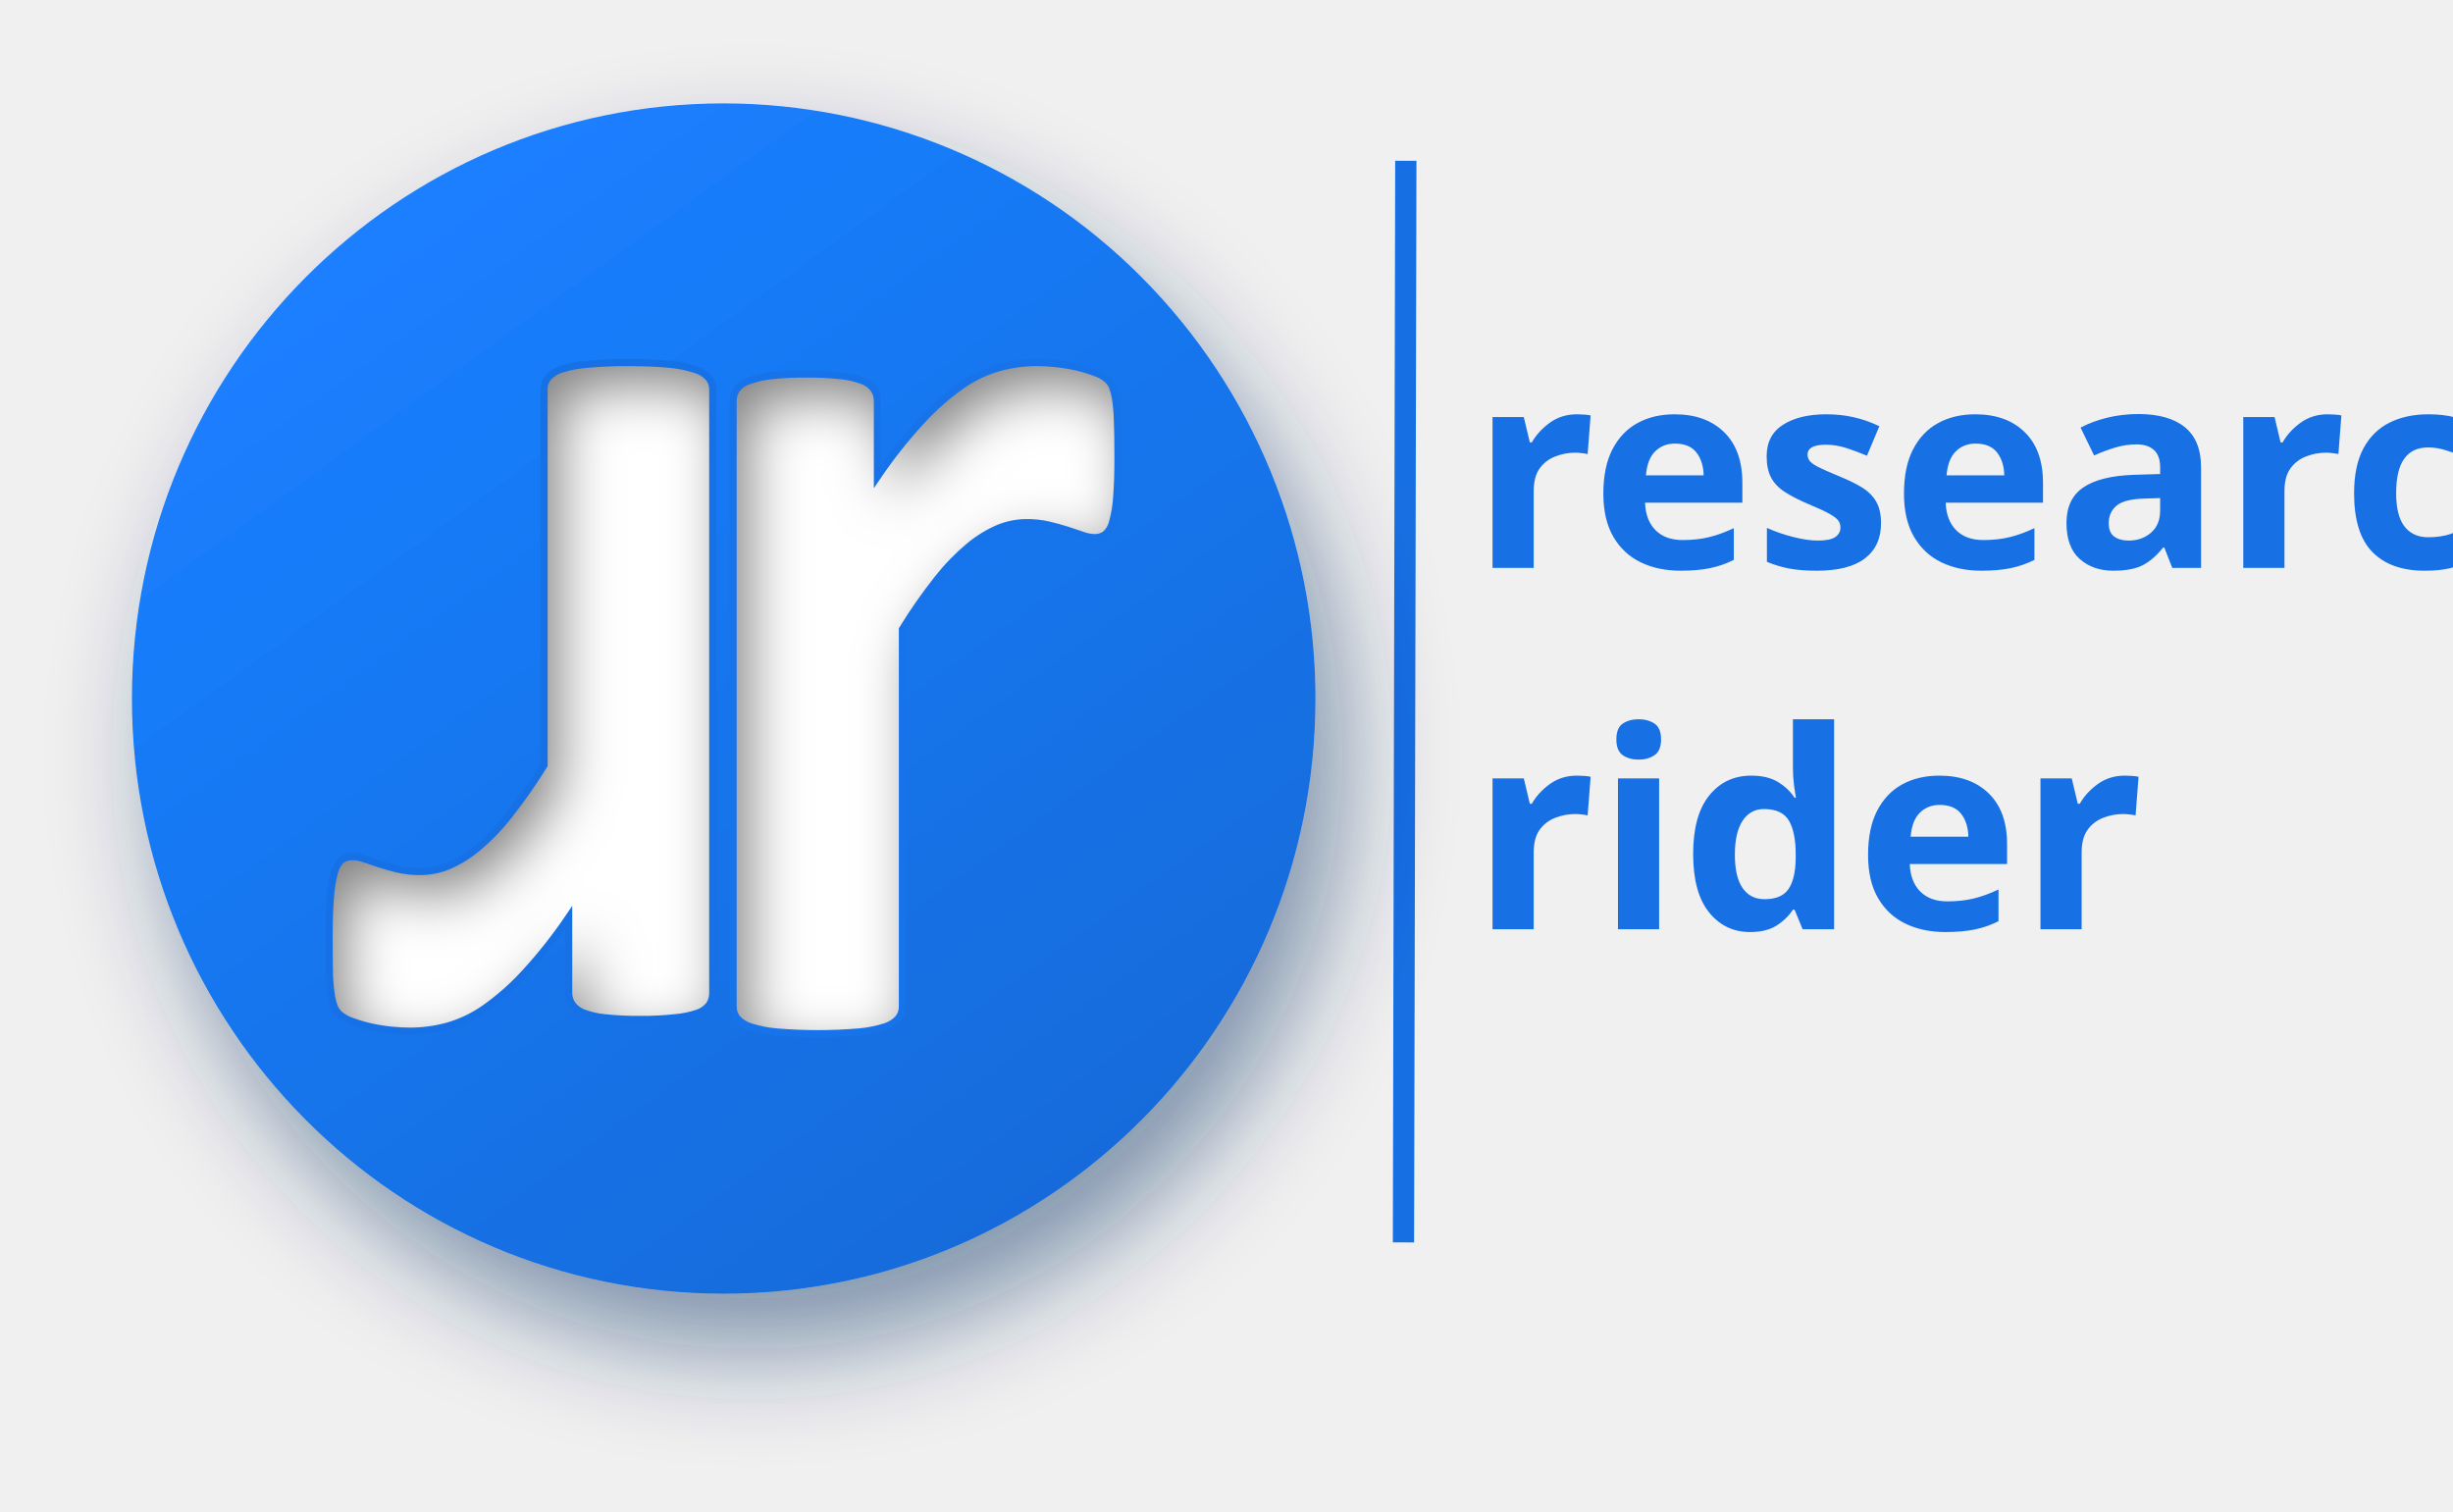
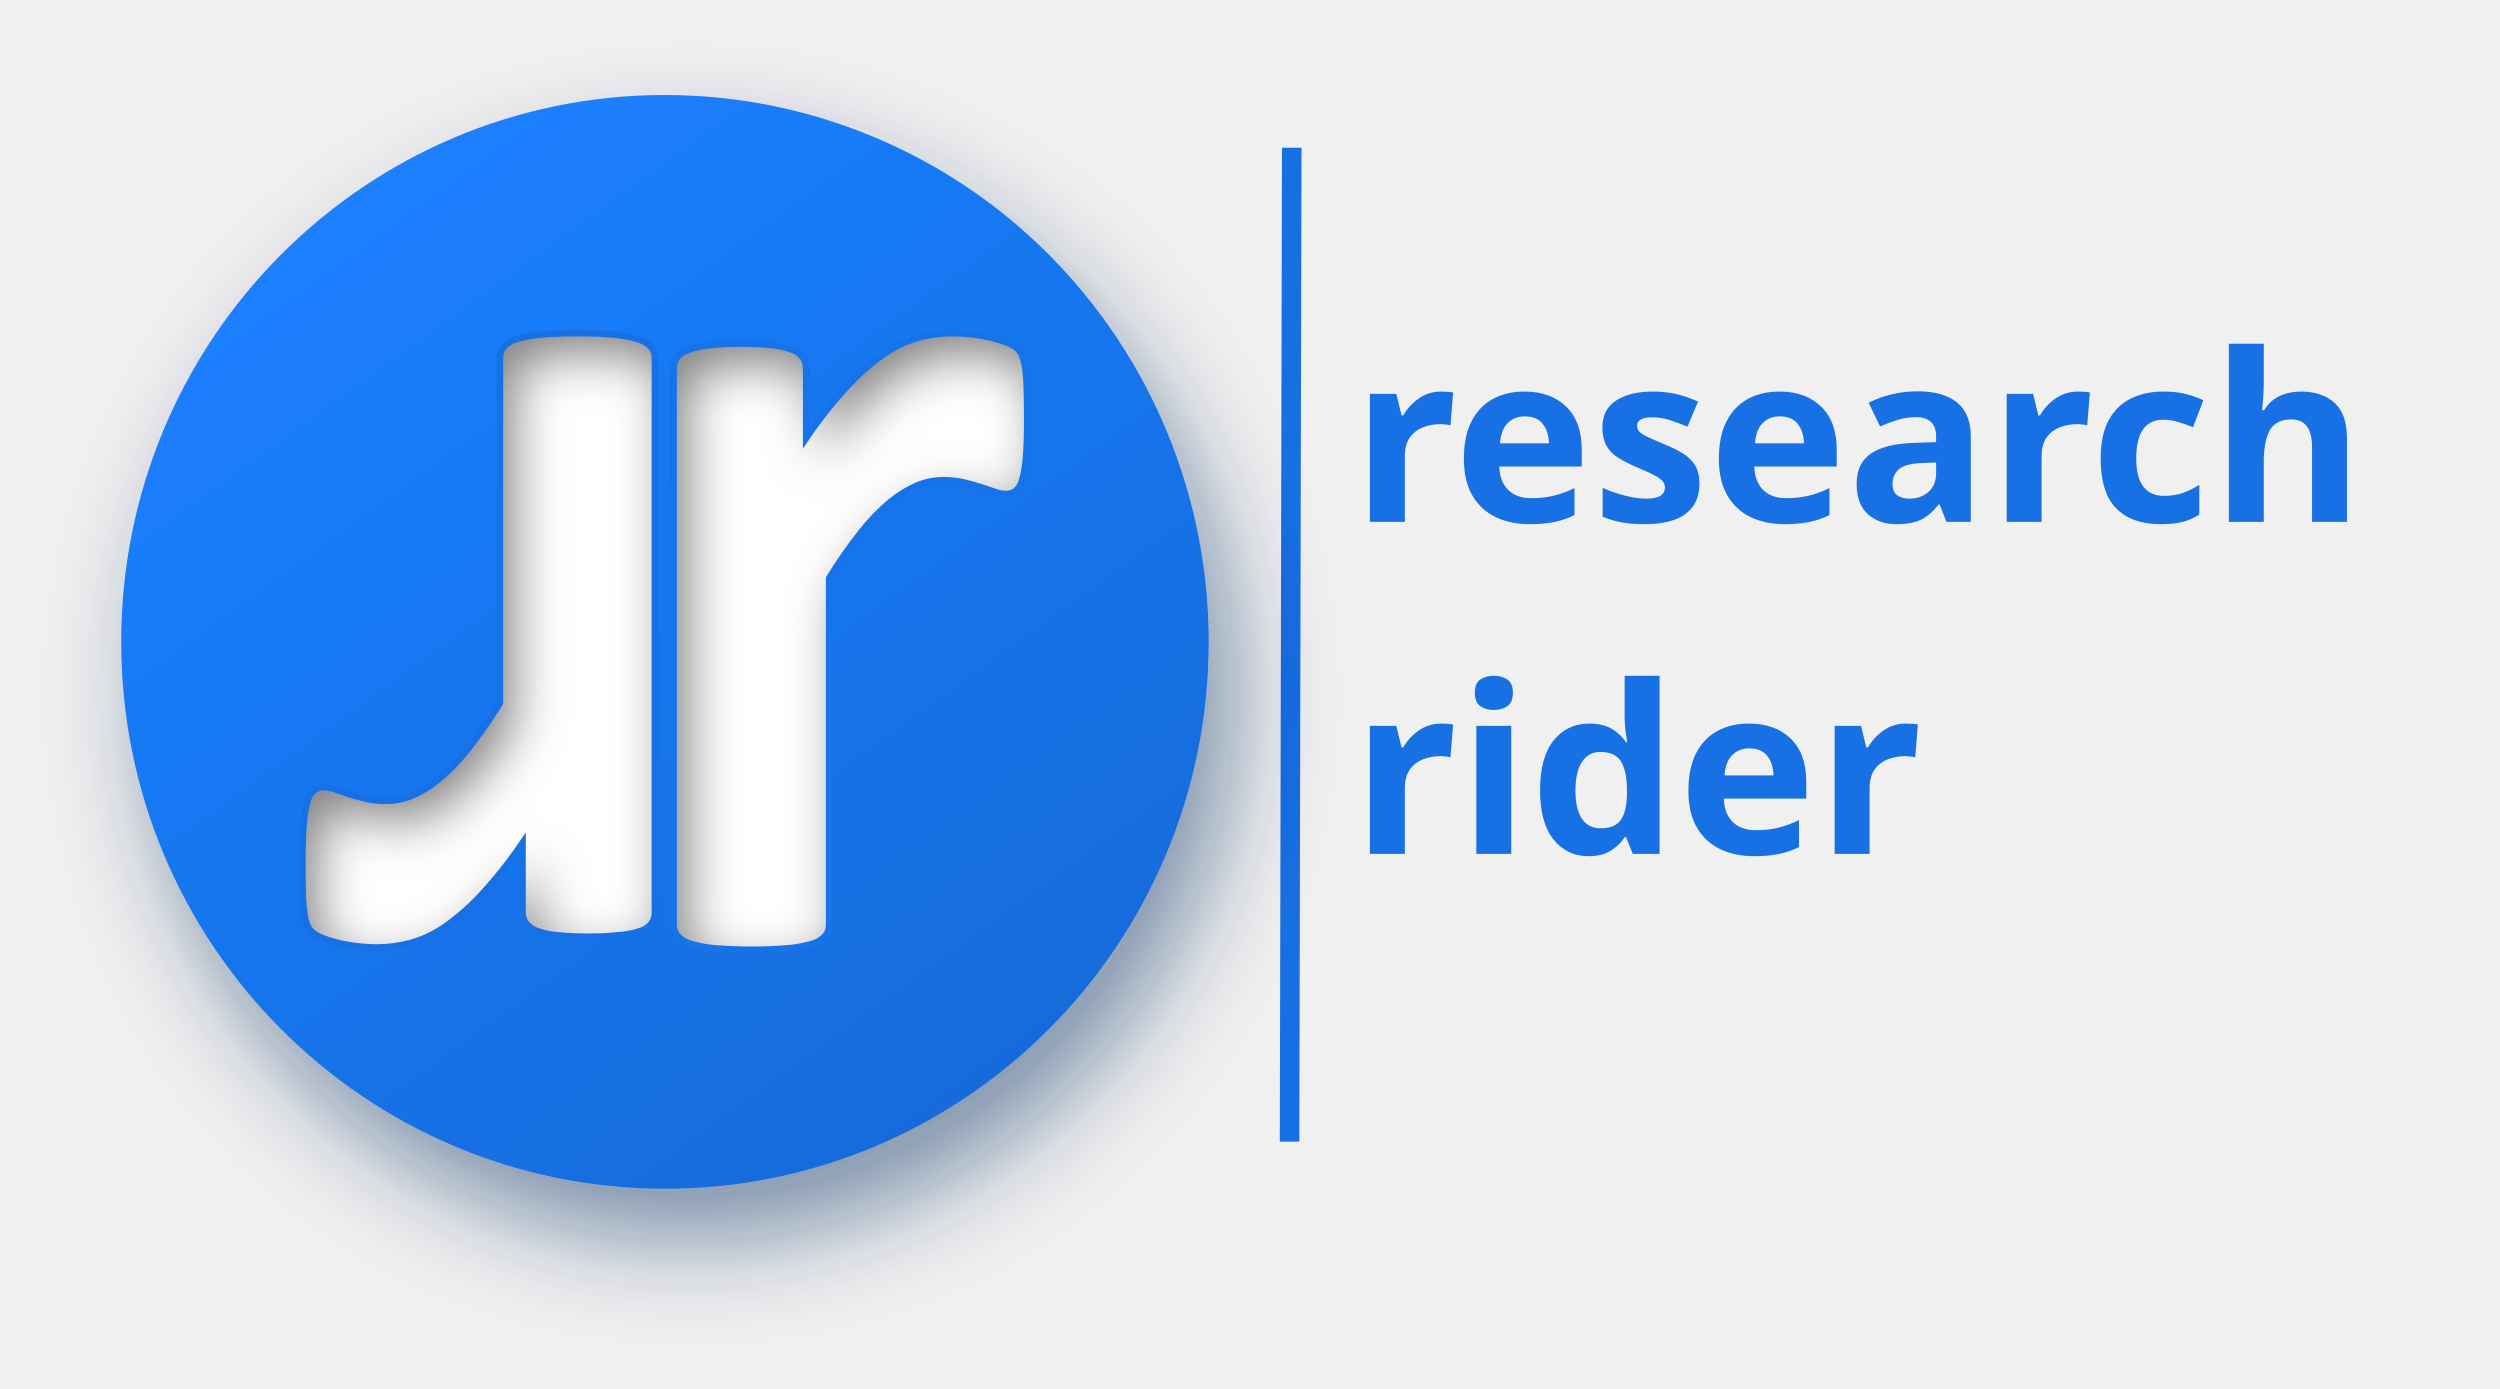
- <svg xmlns="http://www.w3.org/2000/svg" width="577.028" height="355.486" viewBox="0 0 577.028 355.486">
+ <svg xmlns="http://www.w3.org/2000/svg" width="640.028" height="355.486" viewBox="0 0 640.028 355.486">
  <defs>
    <linearGradient id="linear-gradient" x1="0.217" y1="0.115" x2="0.795" y2="0.914" gradientUnits="objectBoundingBox">
      <stop offset="0" stop-color="#1a7fff" />
      <stop offset="1" stop-color="#166bda" />
    </linearGradient>
    <filter id="Path_3" x="0" y="0" width="353.887" height="355.486" filterUnits="userSpaceOnUse">
      <feOffset dx="6.71" dy="13.42" input="SourceAlpha" />
      <feGaussianBlur stdDeviation="12.581" result="blur" />
      <feFlood flood-color="#0a3061" flood-opacity="0.471" />
      <feComposite operator="in" in2="blur" />
      <feComposite in="SourceGraphic" />
    </filter>
    <filter id="Path_5">
      <feOffset dx="3.355" dy="5.033" input="SourceAlpha" />
      <feGaussianBlur stdDeviation="6.71" result="blur-2" />
      <feFlood flood-opacity="0.502" result="color" />
      <feComposite operator="out" in="SourceGraphic" in2="blur-2" />
      <feComposite operator="in" in="color" />
      <feComposite operator="in" in2="SourceGraphic" />
    </filter>
    <filter id="Path_6">
      <feOffset dx="3.355" dy="5.033" input="SourceAlpha" />
      <feGaussianBlur stdDeviation="6.71" result="blur-3" />
      <feFlood flood-opacity="0.502" result="color-2" />
      <feComposite operator="out" in="SourceGraphic" in2="blur-3" />
      <feComposite operator="in" in="color-2" />
      <feComposite operator="in" in2="SourceGraphic" />
    </filter>
  </defs>
-   <g id="Logo_update" transform="translate(31.028 24.316)">
-     <line id="Line_1" data-name="Line 1" x1="0.556" y2="254.44" transform="translate(299.113 13.503)" fill="none" stroke="#1770e3" stroke-width="5" />
-     <g transform="matrix(1, 0, 0, 1, -31.03, -24.32)" filter="url(#Path_3)">
-       <path id="Path_3-2" data-name="Path 3" d="M286.856,148.45c-.089,77.3-62.454,139.9-139.313,139.837S8.42,225.524,8.455,148.223,70.811,8.279,147.67,8.287a138.791,138.791,0,0,1,98.467,41.057,140.419,140.419,0,0,1,40.719,99.105Z" transform="translate(22.58 16.04)" fill="url(#linear-gradient)" />
-     </g>
-     <g data-type="innerShadowGroup">
-       <path id="Path_5-2" data-name="Path 5" d="M265.307,90.536q0,5.748-.313,9.413a28.191,28.191,0,0,1-.953,5.748,5.536,5.536,0,0,1-1.657,2.874,4.07,4.07,0,0,1-2.61.8,8.472,8.472,0,0,1-2.844-.566c-1.045-.37-2.232-.765-3.55-1.186s-2.766-.83-4.346-1.205a22.889,22.889,0,0,0-5.22-.566,17.54,17.54,0,0,0-6.627,1.319,28.475,28.475,0,0,0-6.878,4.231,51.754,51.754,0,0,0-7.423,7.659,121.849,121.849,0,0,0-8.287,11.865v88.752a4.392,4.392,0,0,1-.953,2.795,7.014,7.014,0,0,1-3.237,2.009,28.245,28.245,0,0,1-6.081,1.186,115.967,115.967,0,0,1-19.288,0,28.245,28.245,0,0,1-6.081-1.186,6.945,6.945,0,0,1-3.237-2.009,4.392,4.392,0,0,1-.953-2.795V77.3a4.928,4.928,0,0,1,.8-2.8,5.781,5.781,0,0,1,2.881-2,22.577,22.577,0,0,1,5.22-1.213,68.964,68.964,0,0,1,8.13-.4,73.152,73.152,0,0,1,8.378.4,18.926,18.926,0,0,1,5.128,1.2,5.787,5.787,0,0,1,2.61,1.991,5.033,5.033,0,0,1,.8,2.8V95.019a113.046,113.046,0,0,1,10.441-13.184,58.9,58.9,0,0,1,9.318-8.214,28.841,28.841,0,0,1,8.847-4.231,33.491,33.491,0,0,1,8.848-1.205q2.062,0,4.424.237a40.78,40.78,0,0,1,4.9.8,29.992,29.992,0,0,1,4.411,1.319,8.418,8.418,0,0,1,2.766,1.516,4.73,4.73,0,0,1,1.306,1.753,13.879,13.879,0,0,1,.717,2.637,39.939,39.939,0,0,1,.469,5.036Q265.307,84.789,265.307,90.536Z" transform="translate(-33.348 -7.219)" fill="#fff" />
-       <g transform="matrix(1, 0, 0, 1, -31.03, -24.32)" filter="url(#Path_5)">
-         <path id="Path_5-3" data-name="Path 5" d="M265.307,90.536q0,5.748-.313,9.413a28.191,28.191,0,0,1-.953,5.748,5.536,5.536,0,0,1-1.657,2.874,4.07,4.07,0,0,1-2.61.8,8.472,8.472,0,0,1-2.844-.566c-1.045-.37-2.232-.765-3.55-1.186s-2.766-.83-4.346-1.205a22.889,22.889,0,0,0-5.22-.566,17.54,17.54,0,0,0-6.627,1.319,28.475,28.475,0,0,0-6.878,4.231,51.754,51.754,0,0,0-7.423,7.659,121.849,121.849,0,0,0-8.287,11.865v88.752a4.392,4.392,0,0,1-.953,2.795,7.014,7.014,0,0,1-3.237,2.009,28.245,28.245,0,0,1-6.081,1.186,115.967,115.967,0,0,1-19.288,0,28.245,28.245,0,0,1-6.081-1.186,6.945,6.945,0,0,1-3.237-2.009,4.392,4.392,0,0,1-.953-2.795V77.3a4.928,4.928,0,0,1,.8-2.8,5.781,5.781,0,0,1,2.881-2,22.577,22.577,0,0,1,5.22-1.213,68.964,68.964,0,0,1,8.13-.4,73.152,73.152,0,0,1,8.378.4,18.926,18.926,0,0,1,5.128,1.2,5.787,5.787,0,0,1,2.61,1.991,5.033,5.033,0,0,1,.8,2.8V95.019a113.046,113.046,0,0,1,10.441-13.184,58.9,58.9,0,0,1,9.318-8.214,28.841,28.841,0,0,1,8.847-4.231,33.491,33.491,0,0,1,8.848-1.205q2.062,0,4.424.237a40.78,40.78,0,0,1,4.9.8,29.992,29.992,0,0,1,4.411,1.319,8.418,8.418,0,0,1,2.766,1.516,4.73,4.73,0,0,1,1.306,1.753,13.879,13.879,0,0,1,.717,2.637,39.939,39.939,0,0,1,.469,5.036Q265.307,84.789,265.307,90.536Z" transform="translate(-2.32 17.1)" fill="#fff" />
+   <g id="Group_23" data-name="Group 23" transform="translate(-5575.967 1684.323)">
+     <g id="Group_22" data-name="Group 22">
+       <g id="Logo_update" transform="translate(5606.995 -1660.007)">
+         <line id="Line_1" data-name="Line 1" x1="0.556" y2="254.44" transform="translate(299.113 13.503)" fill="none" stroke="#1770e3" stroke-width="5" />
+         <g transform="matrix(1, 0, 0, 1, -31.03, -24.32)" filter="url(#Path_3)">
+           <path id="Path_3-2" data-name="Path 3" d="M286.856,148.45c-.089,77.3-62.454,139.9-139.313,139.837S8.42,225.524,8.455,148.223,70.811,8.279,147.67,8.287a138.791,138.791,0,0,1,98.467,41.057,140.419,140.419,0,0,1,40.719,99.105Z" transform="translate(22.58 16.04)" fill="url(#linear-gradient)" />
+         </g>
+         <g data-type="innerShadowGroup">
+           <path id="Path_5-2" data-name="Path 5" d="M265.307,90.536q0,5.748-.313,9.413a28.191,28.191,0,0,1-.953,5.748,5.536,5.536,0,0,1-1.657,2.874,4.07,4.07,0,0,1-2.61.8,8.472,8.472,0,0,1-2.844-.566c-1.045-.37-2.232-.765-3.55-1.186s-2.766-.83-4.346-1.205a22.889,22.889,0,0,0-5.22-.566,17.54,17.54,0,0,0-6.627,1.319,28.475,28.475,0,0,0-6.878,4.231,51.754,51.754,0,0,0-7.423,7.659,121.849,121.849,0,0,0-8.287,11.865v88.752a4.392,4.392,0,0,1-.953,2.795,7.014,7.014,0,0,1-3.237,2.009,28.245,28.245,0,0,1-6.081,1.186,115.967,115.967,0,0,1-19.288,0,28.245,28.245,0,0,1-6.081-1.186,6.945,6.945,0,0,1-3.237-2.009,4.392,4.392,0,0,1-.953-2.795V77.3a4.928,4.928,0,0,1,.8-2.8,5.781,5.781,0,0,1,2.881-2,22.577,22.577,0,0,1,5.22-1.213,68.964,68.964,0,0,1,8.13-.4,73.152,73.152,0,0,1,8.378.4,18.926,18.926,0,0,1,5.128,1.2,5.787,5.787,0,0,1,2.61,1.991,5.033,5.033,0,0,1,.8,2.8V95.019a113.046,113.046,0,0,1,10.441-13.184,58.9,58.9,0,0,1,9.318-8.214,28.841,28.841,0,0,1,8.847-4.231,33.491,33.491,0,0,1,8.848-1.205q2.062,0,4.424.237a40.78,40.78,0,0,1,4.9.8,29.992,29.992,0,0,1,4.411,1.319,8.418,8.418,0,0,1,2.766,1.516,4.73,4.73,0,0,1,1.306,1.753,13.879,13.879,0,0,1,.717,2.637,39.939,39.939,0,0,1,.469,5.036Q265.307,84.789,265.307,90.536Z" transform="translate(-33.348 -7.219)" fill="#fff" />
+           <g transform="matrix(1, 0, 0, 1, -31.03, -24.32)" filter="url(#Path_5)">
+             <path id="Path_5-3" data-name="Path 5" d="M265.307,90.536q0,5.748-.313,9.413a28.191,28.191,0,0,1-.953,5.748,5.536,5.536,0,0,1-1.657,2.874,4.07,4.07,0,0,1-2.61.8,8.472,8.472,0,0,1-2.844-.566c-1.045-.37-2.232-.765-3.55-1.186s-2.766-.83-4.346-1.205a22.889,22.889,0,0,0-5.22-.566,17.54,17.54,0,0,0-6.627,1.319,28.475,28.475,0,0,0-6.878,4.231,51.754,51.754,0,0,0-7.423,7.659,121.849,121.849,0,0,0-8.287,11.865v88.752a4.392,4.392,0,0,1-.953,2.795,7.014,7.014,0,0,1-3.237,2.009,28.245,28.245,0,0,1-6.081,1.186,115.967,115.967,0,0,1-19.288,0,28.245,28.245,0,0,1-6.081-1.186,6.945,6.945,0,0,1-3.237-2.009,4.392,4.392,0,0,1-.953-2.795V77.3a4.928,4.928,0,0,1,.8-2.8,5.781,5.781,0,0,1,2.881-2,22.577,22.577,0,0,1,5.22-1.213,68.964,68.964,0,0,1,8.13-.4,73.152,73.152,0,0,1,8.378.4,18.926,18.926,0,0,1,5.128,1.2,5.787,5.787,0,0,1,2.61,1.991,5.033,5.033,0,0,1,.8,2.8V95.019a113.046,113.046,0,0,1,10.441-13.184,58.9,58.9,0,0,1,9.318-8.214,28.841,28.841,0,0,1,8.847-4.231,33.491,33.491,0,0,1,8.848-1.205q2.062,0,4.424.237a40.78,40.78,0,0,1,4.9.8,29.992,29.992,0,0,1,4.411,1.319,8.418,8.418,0,0,1,2.766,1.516,4.73,4.73,0,0,1,1.306,1.753,13.879,13.879,0,0,1,.717,2.637,39.939,39.939,0,0,1,.469,5.036Q265.307,84.789,265.307,90.536Z" transform="translate(-2.32 17.1)" fill="#fff" />
+           </g>
+           <path id="Path_5-4" data-name="Path 5" d="M265.307,90.536q0,5.748-.313,9.413a28.191,28.191,0,0,1-.953,5.748,5.536,5.536,0,0,1-1.657,2.874,4.07,4.07,0,0,1-2.61.8,8.472,8.472,0,0,1-2.844-.566c-1.045-.37-2.232-.765-3.55-1.186s-2.766-.83-4.346-1.205a22.889,22.889,0,0,0-5.22-.566,17.54,17.54,0,0,0-6.627,1.319,28.475,28.475,0,0,0-6.878,4.231,51.754,51.754,0,0,0-7.423,7.659,121.849,121.849,0,0,0-8.287,11.865v88.752a4.392,4.392,0,0,1-.953,2.795,7.014,7.014,0,0,1-3.237,2.009,28.245,28.245,0,0,1-6.081,1.186,115.967,115.967,0,0,1-19.288,0,28.245,28.245,0,0,1-6.081-1.186,6.945,6.945,0,0,1-3.237-2.009,4.392,4.392,0,0,1-.953-2.795V77.3a4.928,4.928,0,0,1,.8-2.8,5.781,5.781,0,0,1,2.881-2,22.577,22.577,0,0,1,5.22-1.213,68.964,68.964,0,0,1,8.13-.4,73.152,73.152,0,0,1,8.378.4,18.926,18.926,0,0,1,5.128,1.2,5.787,5.787,0,0,1,2.61,1.991,5.033,5.033,0,0,1,.8,2.8V95.019a113.046,113.046,0,0,1,10.441-13.184,58.9,58.9,0,0,1,9.318-8.214,28.841,28.841,0,0,1,8.847-4.231,33.491,33.491,0,0,1,8.848-1.205q2.062,0,4.424.237a40.78,40.78,0,0,1,4.9.8,29.992,29.992,0,0,1,4.411,1.319,8.418,8.418,0,0,1,2.766,1.516,4.73,4.73,0,0,1,1.306,1.753,13.879,13.879,0,0,1,.717,2.637,39.939,39.939,0,0,1,.469,5.036Q265.307,84.789,265.307,90.536Z" transform="translate(-33.348 -7.219)" fill="none" stroke="#1773e9" stroke-width="1.678" />
+         </g>
+         <g data-type="innerShadowGroup">
+           <path id="Path_6-2" data-name="Path 6" d="M46.1,203.267q0-5.715.325-9.382a29.351,29.351,0,0,1,.936-5.729,5.771,5.771,0,0,1,1.652-2.864,4.17,4.17,0,0,1,2.6-.789,8.669,8.669,0,0,1,2.835.552c1.054.368,2.237.775,3.551,1.2s2.757.814,4.318,1.2a23,23,0,0,0,5.2.552,17.285,17.285,0,0,0,6.619-1.314,27.664,27.664,0,0,0,6.841-4.218A50.314,50.314,0,0,0,88.39,174.8a123.623,123.623,0,0,0,8.272-11.825v-88.4a4.325,4.325,0,0,1,.949-2.785,6.908,6.908,0,0,1,3.225-1.985,27.061,27.061,0,0,1,6.048-1.13,95.922,95.922,0,0,1,9.6-.394q5.81,0,9.624.394a27.066,27.066,0,0,1,6.06,1.2,6.907,6.907,0,0,1,3.225,1.985,4.325,4.325,0,0,1,.949,2.785v141.9a4.952,4.952,0,0,1-.781,2.785,5.831,5.831,0,0,1-2.835,2,22.555,22.555,0,0,1-5.319,1.071,68.446,68.446,0,0,1-8.116.4,72.121,72.121,0,0,1-8.337-.4,18.924,18.924,0,0,1-5.124-1.182,5.924,5.924,0,0,1-2.6-2,4.952,4.952,0,0,1-.781-2.785V198.813a113.174,113.174,0,0,1-10.4,13.146,58.992,58.992,0,0,1-9.3,8.2,29.222,29.222,0,0,1-8.818,4.218,33.767,33.767,0,0,1-8.818,1.182c-1.3,0-2.835-.079-4.4-.237a42.41,42.41,0,0,1-4.89-.789,34.338,34.338,0,0,1-4.409-1.314,8.79,8.79,0,0,1-2.757-1.511,5.25,5.25,0,0,1-1.3-1.741,14.118,14.118,0,0,1-.7-2.627,41.862,41.862,0,0,1-.481-5Q46.1,209,46.1,203.267Z" transform="translate(0.293 -7.304)" fill="#fff" />
+           <g transform="matrix(1, 0, 0, 1, -31.03, -24.32)" filter="url(#Path_6)">
+             <path id="Path_6-3" data-name="Path 6" d="M46.1,203.267q0-5.715.325-9.382a29.351,29.351,0,0,1,.936-5.729,5.771,5.771,0,0,1,1.652-2.864,4.17,4.17,0,0,1,2.6-.789,8.669,8.669,0,0,1,2.835.552c1.054.368,2.237.775,3.551,1.2s2.757.814,4.318,1.2a23,23,0,0,0,5.2.552,17.285,17.285,0,0,0,6.619-1.314,27.664,27.664,0,0,0,6.841-4.218A50.314,50.314,0,0,0,88.39,174.8a123.623,123.623,0,0,0,8.272-11.825v-88.4a4.325,4.325,0,0,1,.949-2.785,6.908,6.908,0,0,1,3.225-1.985,27.061,27.061,0,0,1,6.048-1.13,95.922,95.922,0,0,1,9.6-.394q5.81,0,9.624.394a27.066,27.066,0,0,1,6.06,1.2,6.907,6.907,0,0,1,3.225,1.985,4.325,4.325,0,0,1,.949,2.785v141.9a4.952,4.952,0,0,1-.781,2.785,5.831,5.831,0,0,1-2.835,2,22.555,22.555,0,0,1-5.319,1.071,68.446,68.446,0,0,1-8.116.4,72.121,72.121,0,0,1-8.337-.4,18.924,18.924,0,0,1-5.124-1.182,5.924,5.924,0,0,1-2.6-2,4.952,4.952,0,0,1-.781-2.785V198.813a113.174,113.174,0,0,1-10.4,13.146,58.992,58.992,0,0,1-9.3,8.2,29.222,29.222,0,0,1-8.818,4.218,33.767,33.767,0,0,1-8.818,1.182c-1.3,0-2.835-.079-4.4-.237a42.41,42.41,0,0,1-4.89-.789,34.338,34.338,0,0,1-4.409-1.314,8.79,8.79,0,0,1-2.757-1.511,5.25,5.25,0,0,1-1.3-1.741,14.118,14.118,0,0,1-.7-2.627,41.862,41.862,0,0,1-.481-5Q46.1,209,46.1,203.267Z" transform="translate(31.32 17.01)" fill="#fff" />
+           </g>
+           <path id="Path_6-4" data-name="Path 6" d="M46.1,203.267q0-5.715.325-9.382a29.351,29.351,0,0,1,.936-5.729,5.771,5.771,0,0,1,1.652-2.864,4.17,4.17,0,0,1,2.6-.789,8.669,8.669,0,0,1,2.835.552c1.054.368,2.237.775,3.551,1.2s2.757.814,4.318,1.2a23,23,0,0,0,5.2.552,17.285,17.285,0,0,0,6.619-1.314,27.664,27.664,0,0,0,6.841-4.218A50.314,50.314,0,0,0,88.39,174.8a123.623,123.623,0,0,0,8.272-11.825v-88.4a4.325,4.325,0,0,1,.949-2.785,6.908,6.908,0,0,1,3.225-1.985,27.061,27.061,0,0,1,6.048-1.13,95.922,95.922,0,0,1,9.6-.394q5.81,0,9.624.394a27.066,27.066,0,0,1,6.06,1.2,6.907,6.907,0,0,1,3.225,1.985,4.325,4.325,0,0,1,.949,2.785v141.9a4.952,4.952,0,0,1-.781,2.785,5.831,5.831,0,0,1-2.835,2,22.555,22.555,0,0,1-5.319,1.071,68.446,68.446,0,0,1-8.116.4,72.121,72.121,0,0,1-8.337-.4,18.924,18.924,0,0,1-5.124-1.182,5.924,5.924,0,0,1-2.6-2,4.952,4.952,0,0,1-.781-2.785V198.813a113.174,113.174,0,0,1-10.4,13.146,58.992,58.992,0,0,1-9.3,8.2,29.222,29.222,0,0,1-8.818,4.218,33.767,33.767,0,0,1-8.818,1.182c-1.3,0-2.835-.079-4.4-.237a42.41,42.41,0,0,1-4.89-.789,34.338,34.338,0,0,1-4.409-1.314,8.79,8.79,0,0,1-2.757-1.511,5.25,5.25,0,0,1-1.3-1.741,14.118,14.118,0,0,1-.7-2.627,41.862,41.862,0,0,1-.481-5Q46.1,209,46.1,203.267Z" transform="translate(0.293 -7.304)" fill="none" stroke="#1771e6" stroke-width="1.678" />
+         </g>
+         <g id="Group_21" data-name="Group 21" transform="translate(315 25.284)">
+           <text id="research" transform="translate(0 84)" fill="#1771e5" font-size="60" font-family="Calibri-Bold, Calibri" font-weight="700">
+             <tspan x="0" y="0" xml:space="preserve">research      </tspan>
+             <tspan x="0" y="85">rider </tspan>
+           </text>
+         </g>
      </g>
-       <path id="Path_5-4" data-name="Path 5" d="M265.307,90.536q0,5.748-.313,9.413a28.191,28.191,0,0,1-.953,5.748,5.536,5.536,0,0,1-1.657,2.874,4.07,4.07,0,0,1-2.61.8,8.472,8.472,0,0,1-2.844-.566c-1.045-.37-2.232-.765-3.55-1.186s-2.766-.83-4.346-1.205a22.889,22.889,0,0,0-5.22-.566,17.54,17.54,0,0,0-6.627,1.319,28.475,28.475,0,0,0-6.878,4.231,51.754,51.754,0,0,0-7.423,7.659,121.849,121.849,0,0,0-8.287,11.865v88.752a4.392,4.392,0,0,1-.953,2.795,7.014,7.014,0,0,1-3.237,2.009,28.245,28.245,0,0,1-6.081,1.186,115.967,115.967,0,0,1-19.288,0,28.245,28.245,0,0,1-6.081-1.186,6.945,6.945,0,0,1-3.237-2.009,4.392,4.392,0,0,1-.953-2.795V77.3a4.928,4.928,0,0,1,.8-2.8,5.781,5.781,0,0,1,2.881-2,22.577,22.577,0,0,1,5.22-1.213,68.964,68.964,0,0,1,8.13-.4,73.152,73.152,0,0,1,8.378.4,18.926,18.926,0,0,1,5.128,1.2,5.787,5.787,0,0,1,2.61,1.991,5.033,5.033,0,0,1,.8,2.8V95.019a113.046,113.046,0,0,1,10.441-13.184,58.9,58.9,0,0,1,9.318-8.214,28.841,28.841,0,0,1,8.847-4.231,33.491,33.491,0,0,1,8.848-1.205q2.062,0,4.424.237a40.78,40.78,0,0,1,4.9.8,29.992,29.992,0,0,1,4.411,1.319,8.418,8.418,0,0,1,2.766,1.516,4.73,4.73,0,0,1,1.306,1.753,13.879,13.879,0,0,1,.717,2.637,39.939,39.939,0,0,1,.469,5.036Q265.307,84.789,265.307,90.536Z" transform="translate(-33.348 -7.219)" fill="none" stroke="#1773e9" stroke-width="1.678" />
-     </g>
-     <g data-type="innerShadowGroup">
-       <path id="Path_6-2" data-name="Path 6" d="M46.1,203.267q0-5.715.325-9.382a29.351,29.351,0,0,1,.936-5.729,5.771,5.771,0,0,1,1.652-2.864,4.17,4.17,0,0,1,2.6-.789,8.669,8.669,0,0,1,2.835.552c1.054.368,2.237.775,3.551,1.2s2.757.814,4.318,1.2a23,23,0,0,0,5.2.552,17.285,17.285,0,0,0,6.619-1.314,27.664,27.664,0,0,0,6.841-4.218A50.314,50.314,0,0,0,88.39,174.8a123.623,123.623,0,0,0,8.272-11.825v-88.4a4.325,4.325,0,0,1,.949-2.785,6.908,6.908,0,0,1,3.225-1.985,27.061,27.061,0,0,1,6.048-1.13,95.922,95.922,0,0,1,9.6-.394q5.81,0,9.624.394a27.066,27.066,0,0,1,6.06,1.2,6.907,6.907,0,0,1,3.225,1.985,4.325,4.325,0,0,1,.949,2.785v141.9a4.952,4.952,0,0,1-.781,2.785,5.831,5.831,0,0,1-2.835,2,22.555,22.555,0,0,1-5.319,1.071,68.446,68.446,0,0,1-8.116.4,72.121,72.121,0,0,1-8.337-.4,18.924,18.924,0,0,1-5.124-1.182,5.924,5.924,0,0,1-2.6-2,4.952,4.952,0,0,1-.781-2.785V198.813a113.174,113.174,0,0,1-10.4,13.146,58.992,58.992,0,0,1-9.3,8.2,29.222,29.222,0,0,1-8.818,4.218,33.767,33.767,0,0,1-8.818,1.182c-1.3,0-2.835-.079-4.4-.237a42.41,42.41,0,0,1-4.89-.789,34.338,34.338,0,0,1-4.409-1.314,8.79,8.79,0,0,1-2.757-1.511,5.25,5.25,0,0,1-1.3-1.741,14.118,14.118,0,0,1-.7-2.627,41.862,41.862,0,0,1-.481-5Q46.1,209,46.1,203.267Z" transform="translate(0.293 -7.304)" fill="#fff" />
-       <g transform="matrix(1, 0, 0, 1, -31.03, -24.32)" filter="url(#Path_6)">
-         <path id="Path_6-3" data-name="Path 6" d="M46.1,203.267q0-5.715.325-9.382a29.351,29.351,0,0,1,.936-5.729,5.771,5.771,0,0,1,1.652-2.864,4.17,4.17,0,0,1,2.6-.789,8.669,8.669,0,0,1,2.835.552c1.054.368,2.237.775,3.551,1.2s2.757.814,4.318,1.2a23,23,0,0,0,5.2.552,17.285,17.285,0,0,0,6.619-1.314,27.664,27.664,0,0,0,6.841-4.218A50.314,50.314,0,0,0,88.39,174.8a123.623,123.623,0,0,0,8.272-11.825v-88.4a4.325,4.325,0,0,1,.949-2.785,6.908,6.908,0,0,1,3.225-1.985,27.061,27.061,0,0,1,6.048-1.13,95.922,95.922,0,0,1,9.6-.394q5.81,0,9.624.394a27.066,27.066,0,0,1,6.06,1.2,6.907,6.907,0,0,1,3.225,1.985,4.325,4.325,0,0,1,.949,2.785v141.9a4.952,4.952,0,0,1-.781,2.785,5.831,5.831,0,0,1-2.835,2,22.555,22.555,0,0,1-5.319,1.071,68.446,68.446,0,0,1-8.116.4,72.121,72.121,0,0,1-8.337-.4,18.924,18.924,0,0,1-5.124-1.182,5.924,5.924,0,0,1-2.6-2,4.952,4.952,0,0,1-.781-2.785V198.813a113.174,113.174,0,0,1-10.4,13.146,58.992,58.992,0,0,1-9.3,8.2,29.222,29.222,0,0,1-8.818,4.218,33.767,33.767,0,0,1-8.818,1.182c-1.3,0-2.835-.079-4.4-.237a42.41,42.41,0,0,1-4.89-.789,34.338,34.338,0,0,1-4.409-1.314,8.79,8.79,0,0,1-2.757-1.511,5.25,5.25,0,0,1-1.3-1.741,14.118,14.118,0,0,1-.7-2.627,41.862,41.862,0,0,1-.481-5Q46.1,209,46.1,203.267Z" transform="translate(31.32 17.01)" fill="#fff" />
-       </g>
-       <path id="Path_6-4" data-name="Path 6" d="M46.1,203.267q0-5.715.325-9.382a29.351,29.351,0,0,1,.936-5.729,5.771,5.771,0,0,1,1.652-2.864,4.17,4.17,0,0,1,2.6-.789,8.669,8.669,0,0,1,2.835.552c1.054.368,2.237.775,3.551,1.2s2.757.814,4.318,1.2a23,23,0,0,0,5.2.552,17.285,17.285,0,0,0,6.619-1.314,27.664,27.664,0,0,0,6.841-4.218A50.314,50.314,0,0,0,88.39,174.8a123.623,123.623,0,0,0,8.272-11.825v-88.4a4.325,4.325,0,0,1,.949-2.785,6.908,6.908,0,0,1,3.225-1.985,27.061,27.061,0,0,1,6.048-1.13,95.922,95.922,0,0,1,9.6-.394q5.81,0,9.624.394a27.066,27.066,0,0,1,6.06,1.2,6.907,6.907,0,0,1,3.225,1.985,4.325,4.325,0,0,1,.949,2.785v141.9a4.952,4.952,0,0,1-.781,2.785,5.831,5.831,0,0,1-2.835,2,22.555,22.555,0,0,1-5.319,1.071,68.446,68.446,0,0,1-8.116.4,72.121,72.121,0,0,1-8.337-.4,18.924,18.924,0,0,1-5.124-1.182,5.924,5.924,0,0,1-2.6-2,4.952,4.952,0,0,1-.781-2.785V198.813a113.174,113.174,0,0,1-10.4,13.146,58.992,58.992,0,0,1-9.3,8.2,29.222,29.222,0,0,1-8.818,4.218,33.767,33.767,0,0,1-8.818,1.182c-1.3,0-2.835-.079-4.4-.237a42.41,42.41,0,0,1-4.89-.789,34.338,34.338,0,0,1-4.409-1.314,8.79,8.79,0,0,1-2.757-1.511,5.25,5.25,0,0,1-1.3-1.741,14.118,14.118,0,0,1-.7-2.627,41.862,41.862,0,0,1-.481-5Q46.1,209,46.1,203.267Z" transform="translate(0.293 -7.304)" fill="none" stroke="#1771e6" stroke-width="1.678" />
-     </g>
-     <g id="Group_21" data-name="Group 21" transform="translate(315 25.284)">
-       <text id="research" transform="translate(0 84)" fill="#1771e5" font-size="65" font-family="Calibri-Bold, Calibri" font-weight="700">
-         <tspan x="0" y="0">research</tspan>
-         <tspan x="0" y="85">rider</tspan>
-       </text>
    </g>
  </g>
</svg>
